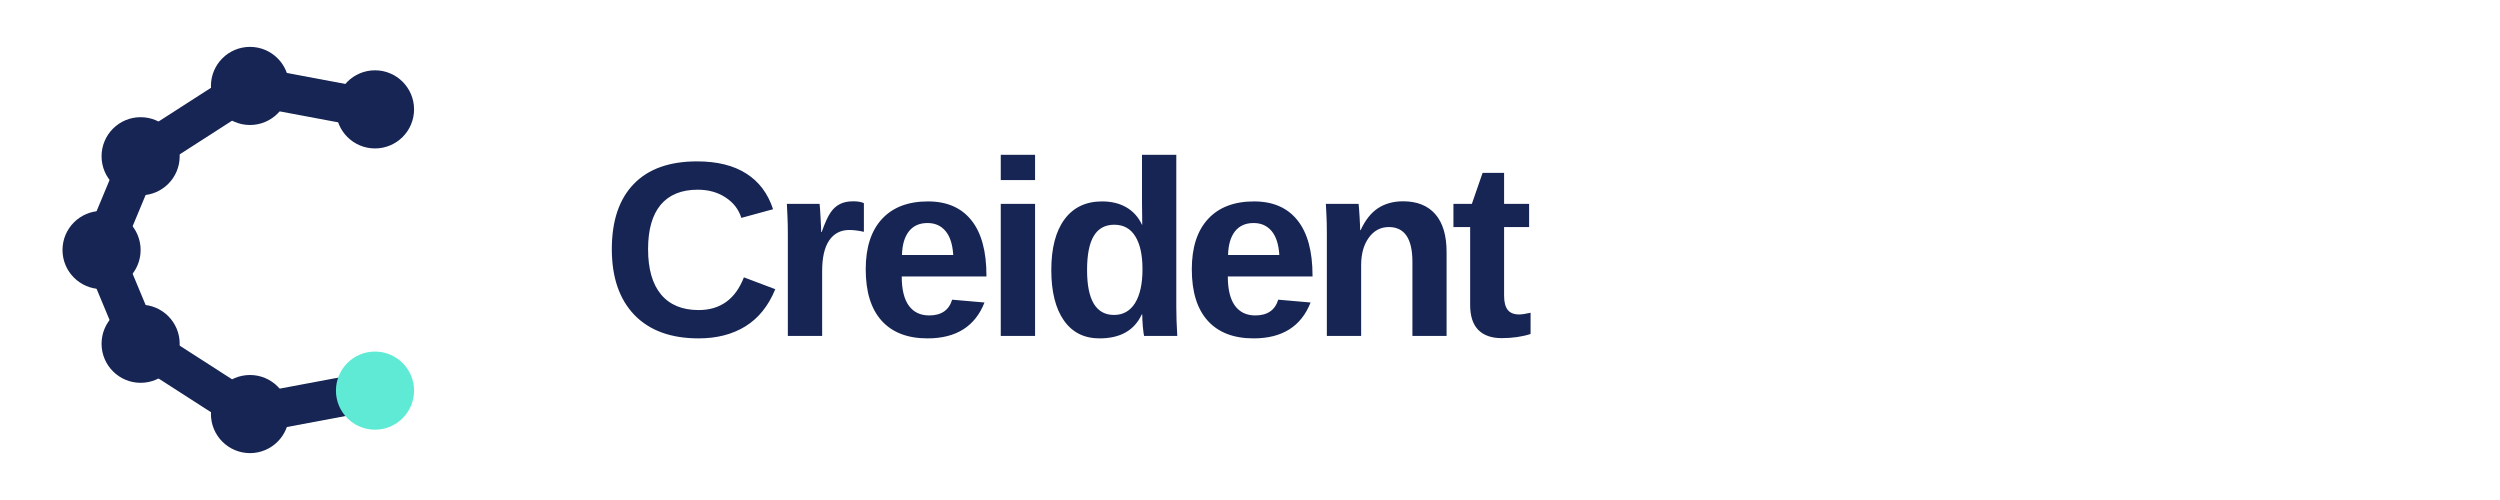
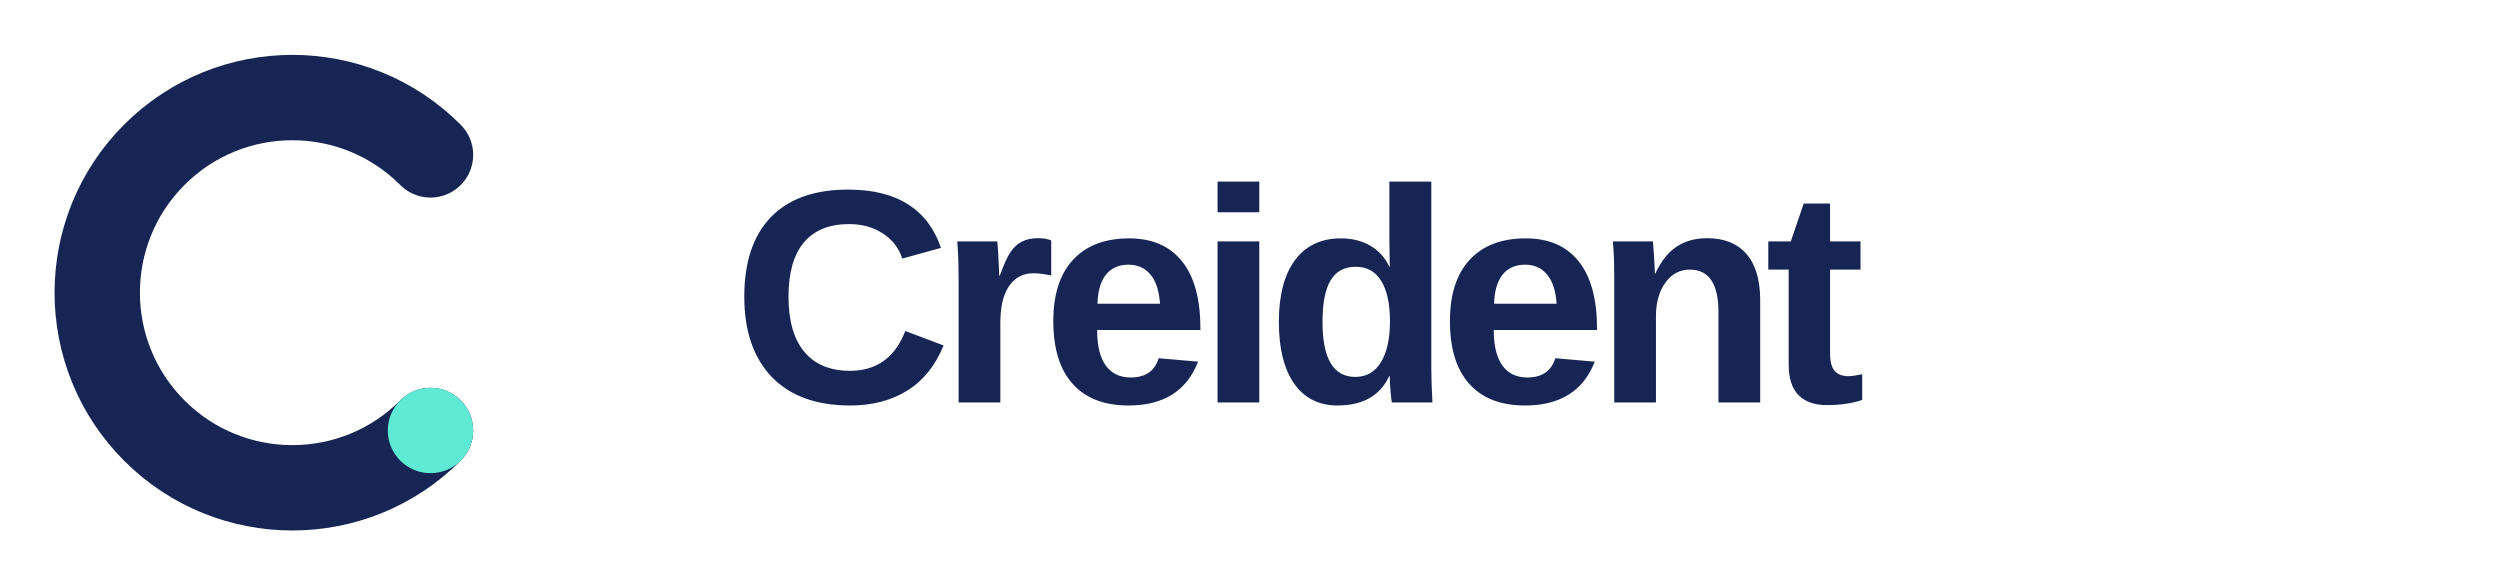
- <svg xmlns="http://www.w3.org/2000/svg" viewBox="0 0 320 64" color="#172554" role="img" aria-labelledby="title">
-   <g id="lockup">
-     <path d="M48 14 32 11 18 20 13 32 18 44 32 53 48 50" fill="none" stroke="currentColor" stroke-width="5" stroke-linecap="round" stroke-linejoin="round" />
-     <g fill="currentColor">
-       <circle cx="48" cy="14" r="5" />
-       <circle cx="32" cy="11" r="5" />
-       <circle cx="18" cy="20" r="5" />
-       <circle cx="13" cy="32" r="5" />
-       <circle cx="18" cy="44" r="5" />
-       <circle cx="32" cy="53" r="5" />
-     </g>
-     <circle cx="48" cy="50" r="5" fill="#5EEAD4" />
-     <text x="77" y="43" fill="currentColor" font-family="Plus Jakarta Sans, Arial, sans-serif" font-size="32" font-weight="800" letter-spacing="-1.5">Creident</text>
-   </g>
+ <svg xmlns="http://www.w3.org/2000/svg" viewBox="0 0 205 48" color="#172554" role="img" aria-labelledby="title">
+   <path d="M35.3 12.7 A16 16 0 1 0 35.3 35.3" fill="none" stroke="currentColor" stroke-width="7" stroke-linecap="round" />
+   <circle cx="35.3" cy="35.3" r="3.5" fill="#5EEAD4" />
+   <text x="60" y="33" fill="currentColor" font-family="Plus Jakarta Sans, Arial, sans-serif" font-size="25" font-weight="800" letter-spacing="-1.2">Creident</text>
</svg>
